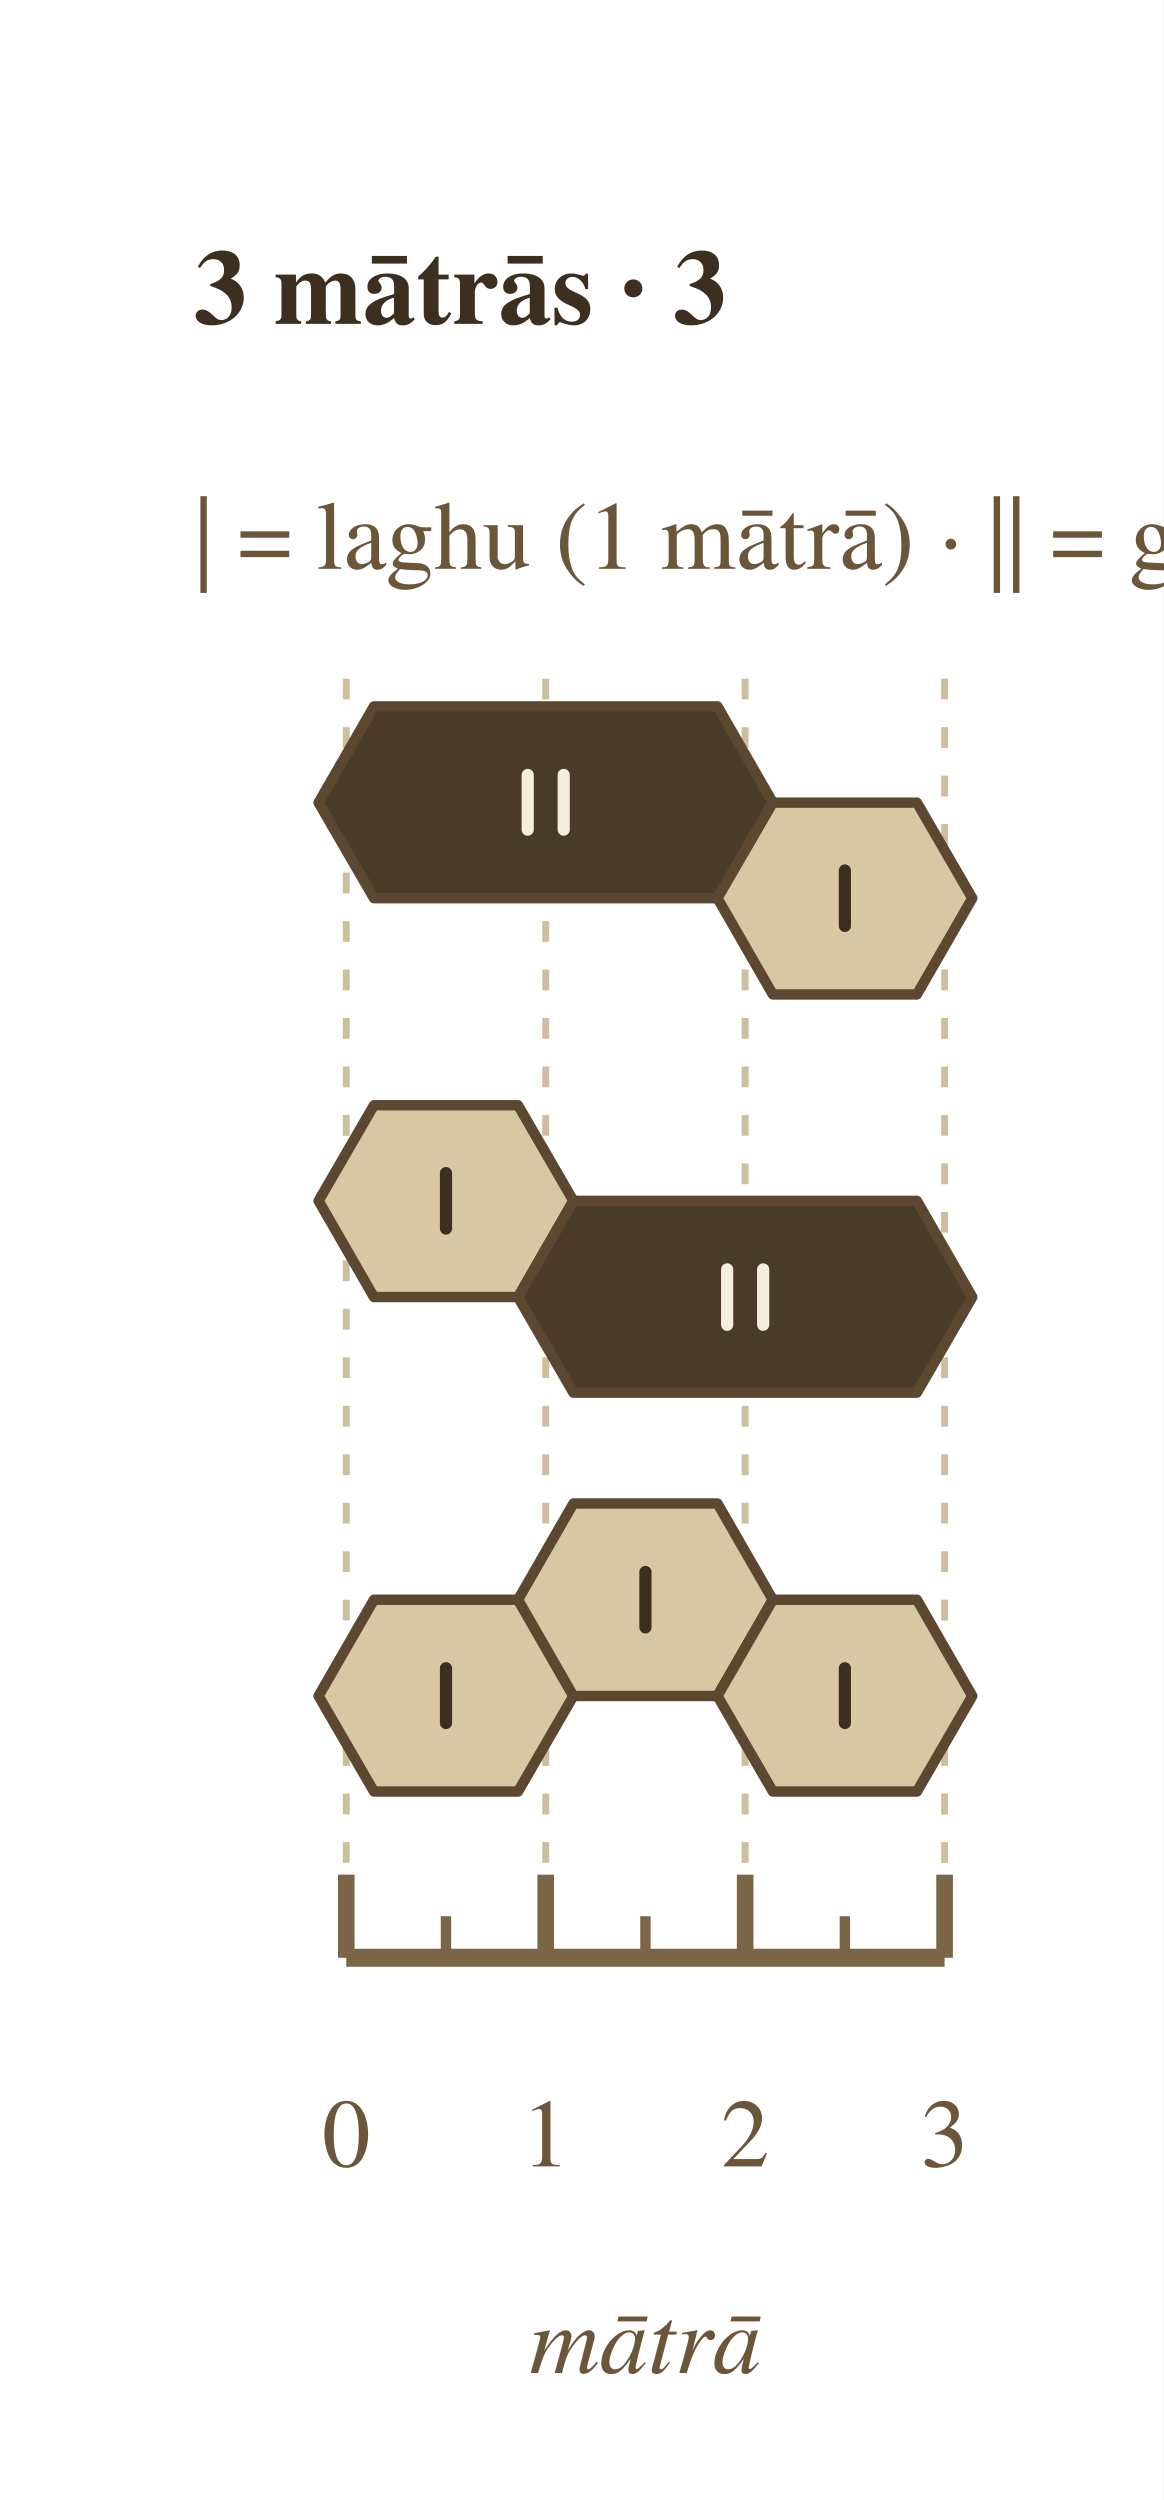
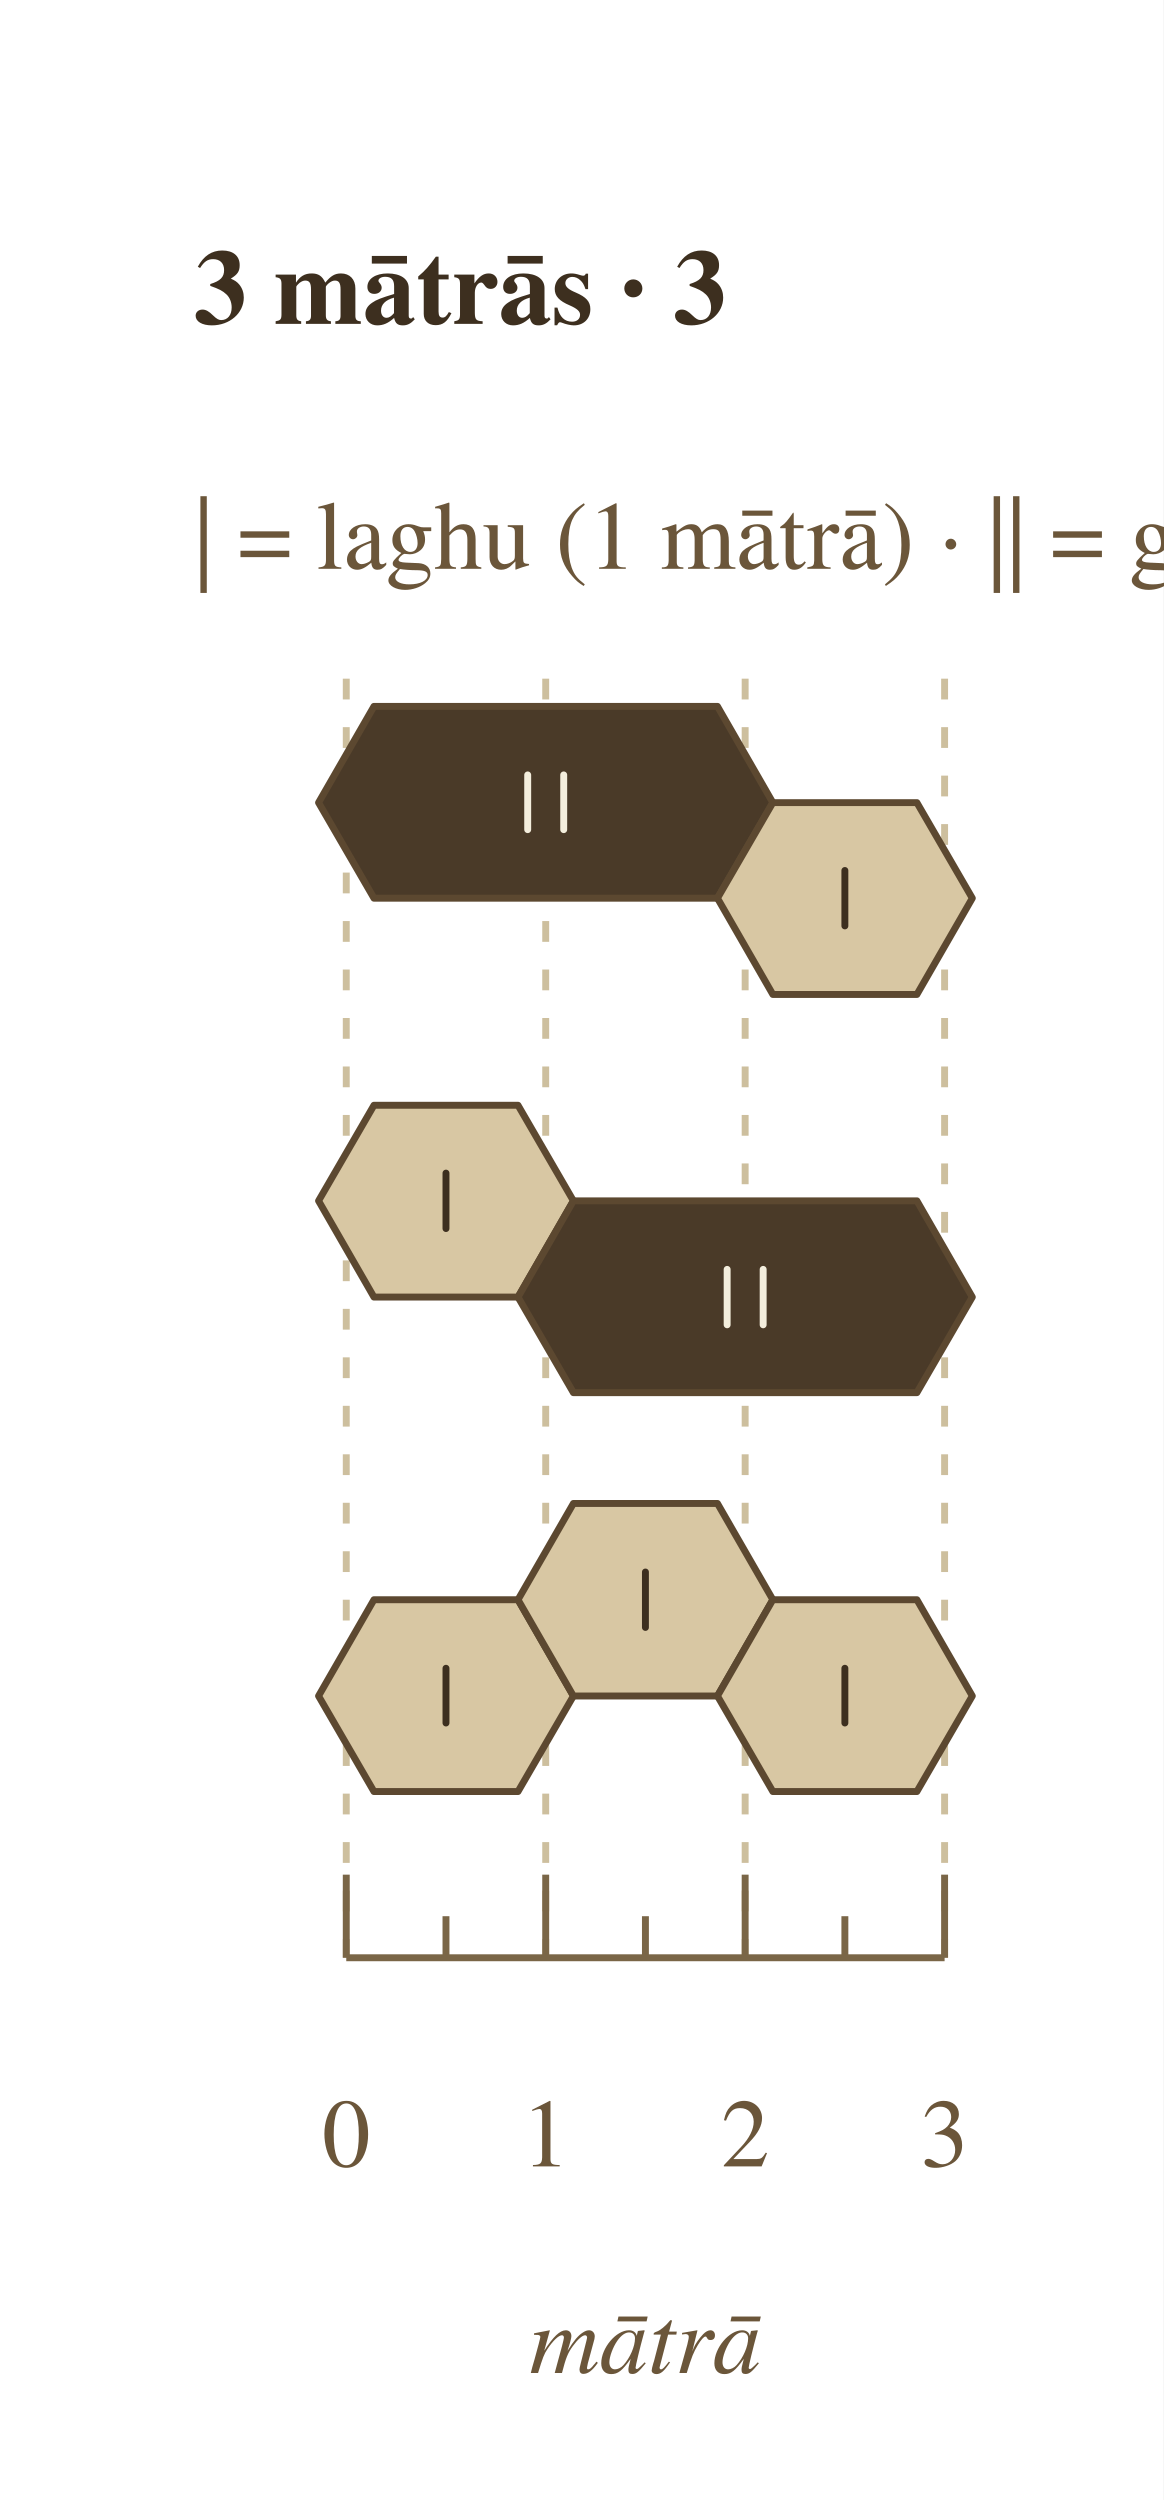
<svg xmlns="http://www.w3.org/2000/svg" width="168" height="361" viewBox="0 0 168 361">
  <rect width="100%" height="100%" fill="#ffffff" />
  <text x="28.0" y="42.0" font-family="Charter, Georgia, Times, serif" font-size="15.4" font-weight="700" font-style="normal" text-anchor="start" dominant-baseline="middle" fill="#3d2f1f">3 mātrās · 3</text>
  <text x="28.0" y="78.0" font-family="Charter, Georgia, Times, serif" font-size="14.0" font-weight="400" font-style="normal" text-anchor="start" dominant-baseline="middle" fill="#6b563a">| = laghu (1 mātrā)    ·    || = guru (2)</text>
  <line x1="50.0" y1="98.0" x2="50.0" y2="282.7" stroke="#cdbf9e" stroke-width="1" stroke-dasharray="3,4" />
  <line x1="78.8" y1="98.0" x2="78.8" y2="282.7" stroke="#cdbf9e" stroke-width="1" stroke-dasharray="3,4" />
  <line x1="107.6" y1="98.0" x2="107.6" y2="282.7" stroke="#cdbf9e" stroke-width="1" stroke-dasharray="3,4" />
  <line x1="136.4" y1="98.0" x2="136.4" y2="282.7" stroke="#cdbf9e" stroke-width="1" stroke-dasharray="3,4" />
-   <polygon points="54.0,102.0 103.6,102.0 111.6,115.9 103.6,129.7 54.0,129.7 46.0,115.9" fill="#4a3a28" stroke="#5c4830" stroke-width="1.5" stroke-linejoin="round" />
-   <polygon points="111.6,115.9 132.4,115.9 140.4,129.7 132.4,143.6 111.6,143.6 103.6,129.7" fill="#d8c7a3" stroke="#5c4830" stroke-width="1.5" stroke-linejoin="round" />
-   <line x1="76.2" y1="111.9" x2="76.2" y2="119.8" stroke="#f4eedd" stroke-width="1.76" stroke-linecap="round" />
-   <line x1="81.4" y1="111.9" x2="81.4" y2="119.8" stroke="#f4eedd" stroke-width="1.76" stroke-linecap="round" />
-   <line x1="122.0" y1="125.7" x2="122.0" y2="133.7" stroke="#3d2f1f" stroke-width="1.76" stroke-linecap="round" />
-   <polygon points="54.0,159.6 74.8,159.6 82.8,173.4 74.8,187.3 54.0,187.3 46.0,173.4" fill="#d8c7a3" stroke="#5c4830" stroke-width="1.5" stroke-linejoin="round" />
-   <polygon points="82.8,173.4 132.4,173.4 140.4,187.3 132.4,201.1 82.8,201.1 74.8,187.3" fill="#4a3a28" stroke="#5c4830" stroke-width="1.5" stroke-linejoin="round" />
-   <line x1="64.4" y1="169.4" x2="64.4" y2="177.4" stroke="#3d2f1f" stroke-width="1.76" stroke-linecap="round" />
-   <line x1="105.0" y1="183.3" x2="105.0" y2="191.3" stroke="#f4eedd" stroke-width="1.76" stroke-linecap="round" />
-   <line x1="110.2" y1="183.3" x2="110.2" y2="191.3" stroke="#f4eedd" stroke-width="1.76" stroke-linecap="round" />
-   <polygon points="54.0,231.0 74.8,231.0 82.8,244.9 74.8,258.7 54.0,258.7 46.0,244.9" fill="#d8c7a3" stroke="#5c4830" stroke-width="1.5" stroke-linejoin="round" />
-   <polygon points="82.8,217.1 103.6,217.1 111.6,231.0 103.6,244.9 82.8,244.9 74.8,231.0" fill="#d8c7a3" stroke="#5c4830" stroke-width="1.5" stroke-linejoin="round" />
-   <polygon points="111.6,231.0 132.4,231.0 140.4,244.9 132.4,258.7 111.6,258.7 103.6,244.9" fill="#d8c7a3" stroke="#5c4830" stroke-width="1.5" stroke-linejoin="round" />
-   <line x1="64.4" y1="240.9" x2="64.4" y2="248.8" stroke="#3d2f1f" stroke-width="1.76" stroke-linecap="round" />
-   <line x1="93.2" y1="227.0" x2="93.2" y2="235.0" stroke="#3d2f1f" stroke-width="1.76" stroke-linecap="round" />
-   <line x1="122.0" y1="240.9" x2="122.0" y2="248.8" stroke="#3d2f1f" stroke-width="1.76" stroke-linecap="round" />
-   <line x1="50.0" y1="282.7" x2="136.4" y2="282.7" stroke="#7a6647" stroke-width="2.6" />
-   <line x1="50.0" y1="282.7" x2="50.0" y2="270.7" stroke="#7a6647" stroke-width="2.4" />
+   <polygon points="54.0,102.0 103.6,102.0 111.6,115.9 103.6,129.7 54.0,129.7 46.0,115.9" fill="#4a3a28" stroke="#5c4830" stroke-width="1" stroke-linejoin="round" />
+   <polygon points="111.6,115.9 132.4,115.9 140.4,129.7 132.4,143.6 111.6,143.6 103.6,129.7" fill="#d8c7a3" stroke="#5c4830" stroke-width="1" stroke-linejoin="round" />
+   <line x1="76.2" y1="111.9" x2="76.2" y2="119.8" stroke="#f4eedd" stroke-width="1.0" stroke-linecap="round" />
+   <line x1="81.4" y1="111.9" x2="81.4" y2="119.8" stroke="#f4eedd" stroke-width="1.0" stroke-linecap="round" />
+   <line x1="122.0" y1="125.7" x2="122.0" y2="133.7" stroke="#3d2f1f" stroke-width="1.0" stroke-linecap="round" />
+   <polygon points="54.0,159.6 74.8,159.6 82.8,173.4 74.8,187.3 54.0,187.3 46.0,173.4" fill="#d8c7a3" stroke="#5c4830" stroke-width="1" stroke-linejoin="round" />
+   <polygon points="82.8,173.4 132.4,173.4 140.4,187.3 132.4,201.1 82.8,201.1 74.8,187.3" fill="#4a3a28" stroke="#5c4830" stroke-width="1" stroke-linejoin="round" />
+   <line x1="64.4" y1="169.4" x2="64.4" y2="177.4" stroke="#3d2f1f" stroke-width="1.0" stroke-linecap="round" />
+   <line x1="105.0" y1="183.3" x2="105.0" y2="191.3" stroke="#f4eedd" stroke-width="1.0" stroke-linecap="round" />
+   <line x1="110.2" y1="183.3" x2="110.2" y2="191.3" stroke="#f4eedd" stroke-width="1.0" stroke-linecap="round" />
+   <polygon points="54.0,231.0 74.8,231.0 82.8,244.9 74.8,258.7 54.0,258.7 46.0,244.9" fill="#d8c7a3" stroke="#5c4830" stroke-width="1" stroke-linejoin="round" />
+   <polygon points="82.8,217.1 103.6,217.1 111.6,231.0 103.6,244.9 82.8,244.9 74.8,231.0" fill="#d8c7a3" stroke="#5c4830" stroke-width="1" stroke-linejoin="round" />
+   <polygon points="111.6,231.0 132.4,231.0 140.4,244.9 132.4,258.7 111.6,258.7 103.6,244.9" fill="#d8c7a3" stroke="#5c4830" stroke-width="1" stroke-linejoin="round" />
+   <line x1="64.4" y1="240.9" x2="64.4" y2="248.8" stroke="#3d2f1f" stroke-width="1.0" stroke-linecap="round" />
+   <line x1="93.2" y1="227.0" x2="93.2" y2="235.0" stroke="#3d2f1f" stroke-width="1.0" stroke-linecap="round" />
+   <line x1="122.0" y1="240.9" x2="122.0" y2="248.8" stroke="#3d2f1f" stroke-width="1.0" stroke-linecap="round" />
+   <line x1="50.0" y1="282.7" x2="136.4" y2="282.7" stroke="#7a6647" stroke-width="1" />
+   <line x1="50.0" y1="282.7" x2="50.0" y2="270.7" stroke="#7a6647" stroke-width="1" />
  <text x="50.0" y="308.7" font-family="Charter, Georgia, Times, serif" font-size="14.0" font-weight="400" font-style="normal" text-anchor="middle" dominant-baseline="middle" fill="#6b563a">0</text>
-   <line x1="64.4" y1="282.7" x2="64.4" y2="276.7" stroke="#7a6647" stroke-width="1.5" />
-   <line x1="78.8" y1="282.7" x2="78.8" y2="270.7" stroke="#7a6647" stroke-width="2.4" />
+   <line x1="64.4" y1="282.7" x2="64.4" y2="276.7" stroke="#7a6647" stroke-width="1" />
+   <line x1="78.8" y1="282.7" x2="78.8" y2="270.7" stroke="#7a6647" stroke-width="1" />
  <text x="78.8" y="308.7" font-family="Charter, Georgia, Times, serif" font-size="14.0" font-weight="400" font-style="normal" text-anchor="middle" dominant-baseline="middle" fill="#6b563a">1</text>
-   <line x1="93.2" y1="282.7" x2="93.2" y2="276.7" stroke="#7a6647" stroke-width="1.5" />
-   <line x1="107.6" y1="282.7" x2="107.6" y2="270.7" stroke="#7a6647" stroke-width="2.4" />
+   <line x1="93.2" y1="282.7" x2="93.2" y2="276.7" stroke="#7a6647" stroke-width="1" />
+   <line x1="107.6" y1="282.7" x2="107.6" y2="270.7" stroke="#7a6647" stroke-width="1" />
  <text x="107.6" y="308.7" font-family="Charter, Georgia, Times, serif" font-size="14.0" font-weight="400" font-style="normal" text-anchor="middle" dominant-baseline="middle" fill="#6b563a">2</text>
-   <line x1="122.0" y1="282.7" x2="122.0" y2="276.7" stroke="#7a6647" stroke-width="1.5" />
-   <line x1="136.4" y1="282.7" x2="136.4" y2="270.7" stroke="#7a6647" stroke-width="2.4" />
+   <line x1="122.0" y1="282.7" x2="122.0" y2="276.7" stroke="#7a6647" stroke-width="1" />
+   <line x1="136.4" y1="282.7" x2="136.4" y2="270.7" stroke="#7a6647" stroke-width="1" />
  <text x="136.4" y="308.7" font-family="Charter, Georgia, Times, serif" font-size="14.0" font-weight="400" font-style="normal" text-anchor="middle" dominant-baseline="middle" fill="#6b563a">3</text>
  <text x="93.2" y="338.7" font-family="Charter, Georgia, Times, serif" font-size="14.0" font-weight="400" font-style="italic" text-anchor="middle" dominant-baseline="middle" fill="#6b563a">mātrā</text>
</svg>
